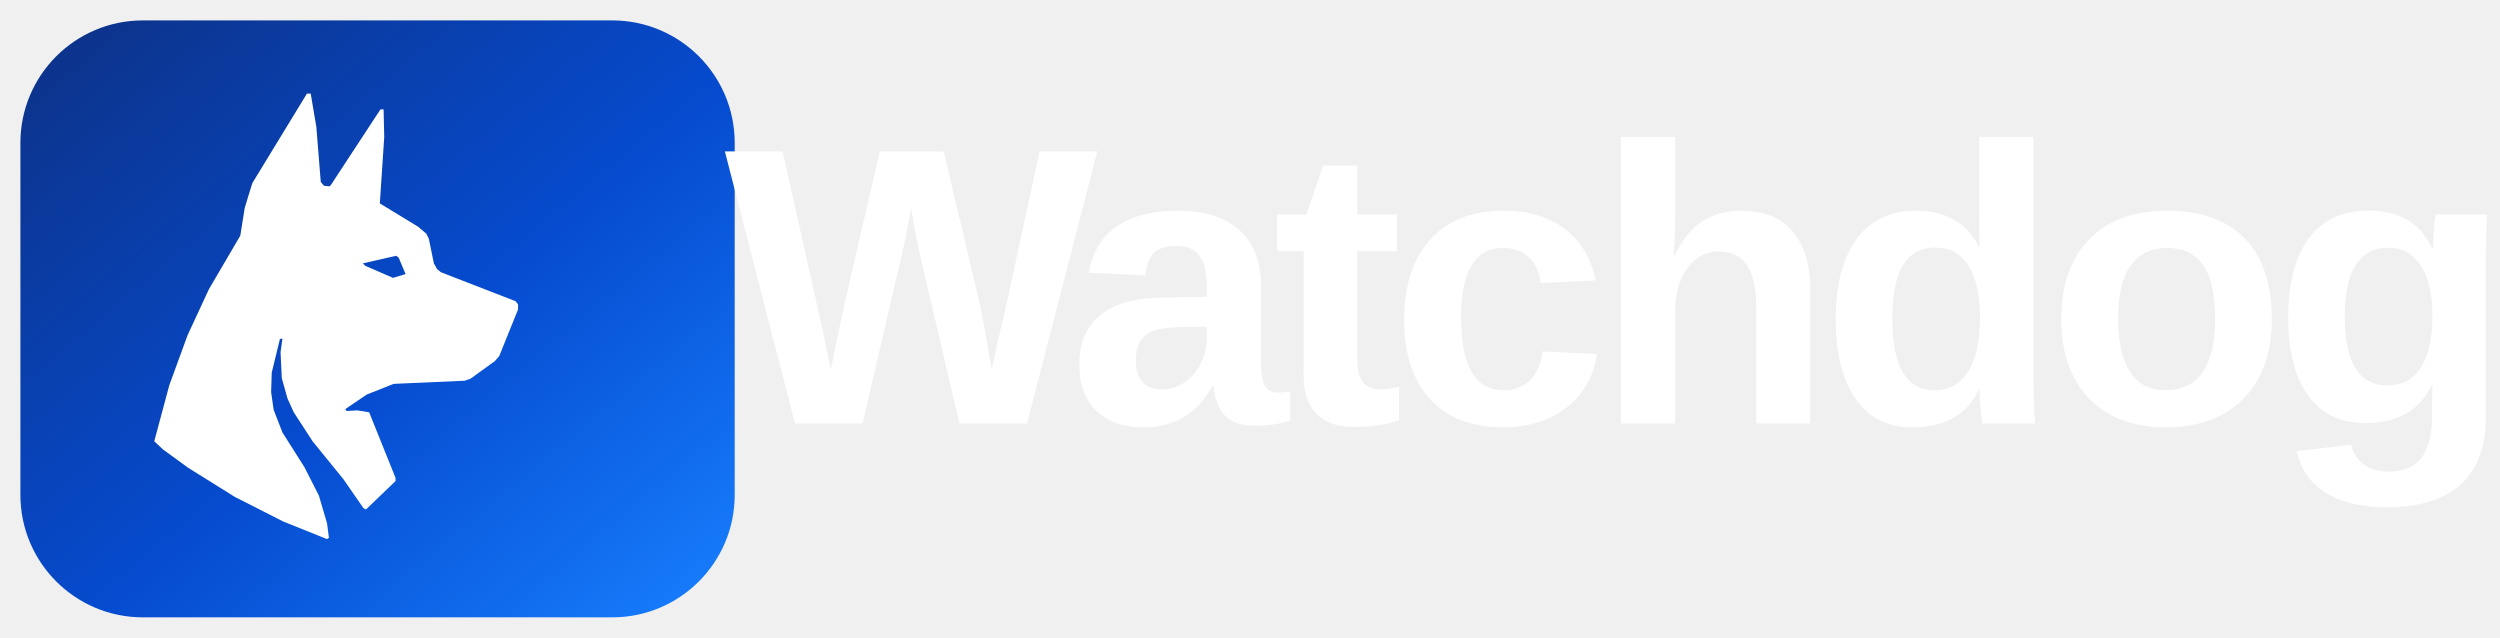
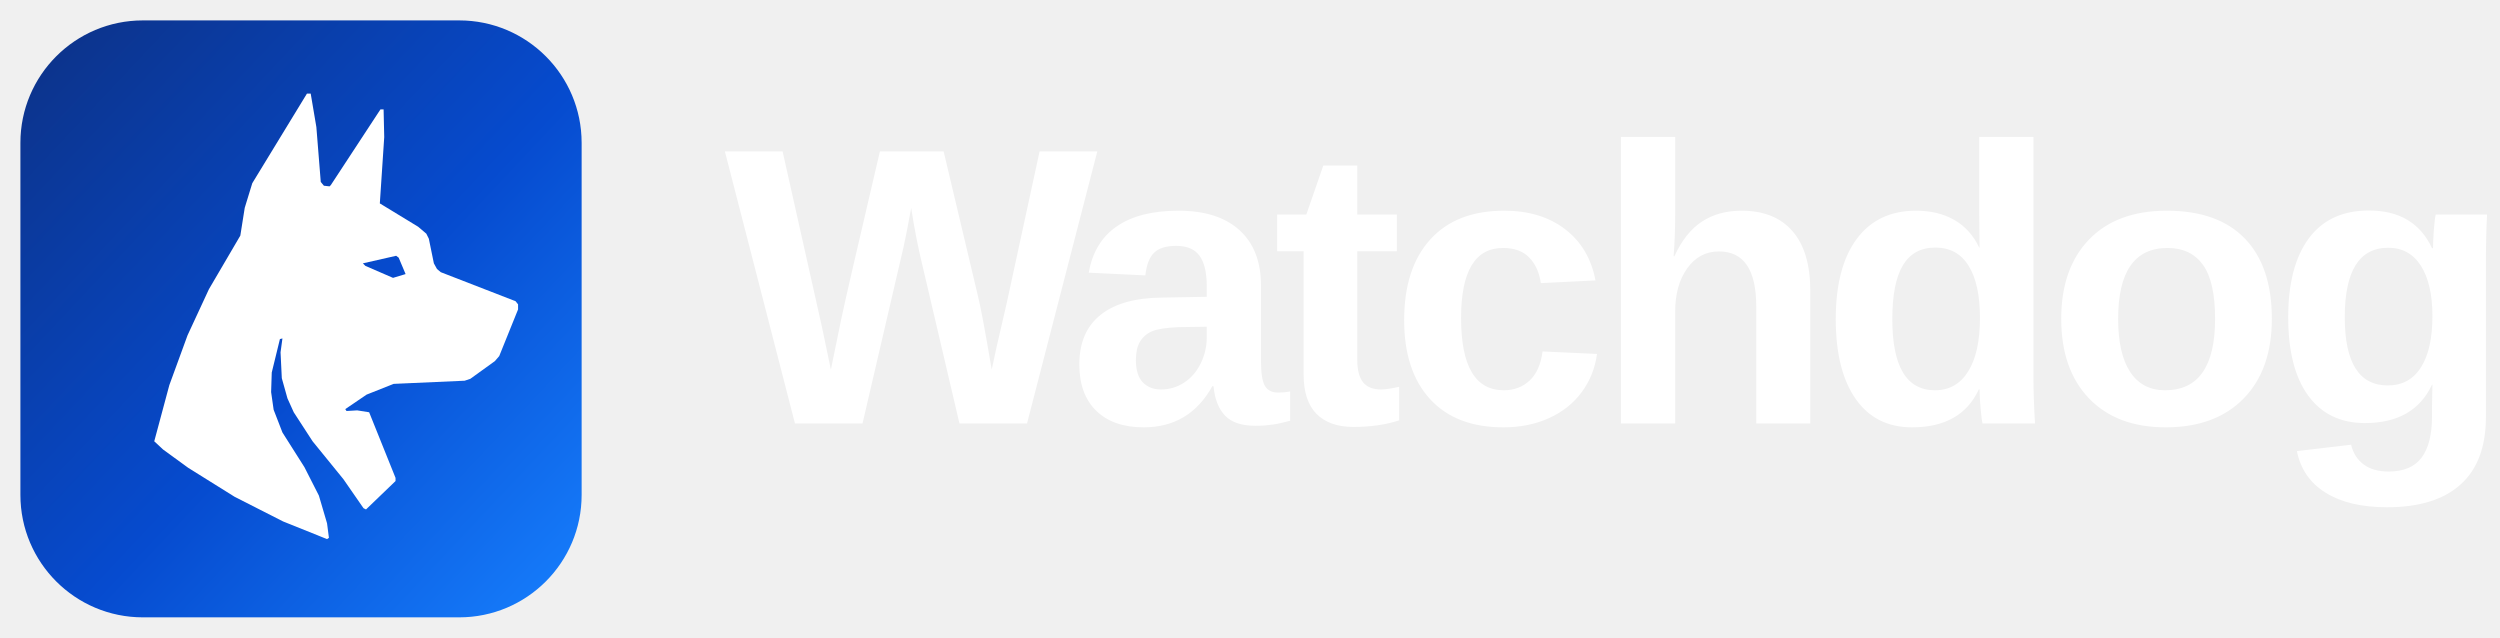
<svg xmlns="http://www.w3.org/2000/svg" viewBox="0 0 980 250" role="img" aria-labelledby="title desc">
  <defs>
    <linearGradient id="bg" x1="0" y1="0" x2="1" y2="1">
      <stop offset="0" stop-color="#0d3185" />
      <stop offset=".55" stop-color="#064bcf" />
      <stop offset="1" stop-color="#1780ff" />
    </linearGradient>
  </defs>
-   <rect x="8" y="8" width="280" height="234" rx="48" fill="url(#bg)" />
+   <rect x="8" y="8" width="220" height="234" rx="48" fill="url(#bg)" />
  <g transform="translate(8 8) scale(.2463158 .2473573)">
    <path d="M456.00,116.00 L369.00,258.00 L357.00,297.00 L350.00,341.00 L300.00,426.00 L266.00,499.00 L237.00,578.00 L213.00,667.00 L227.00,680.00 L267.00,709.00 L341.00,755.00 L418.00,794.00 L488.00,822.00 L491.00,820.00 L488.00,797.00 L475.00,753.00 L452.00,708.00 L417.00,653.00 L403.00,617.00 L399.00,589.00 L400.00,558.00 L413.00,505.00 L417.00,504.00 L414.00,526.00 L416.00,567.00 L425.00,599.00 L435.00,621.00 L465.00,667.00 L514.00,727.00 L546.00,773.00 L550.00,775.00 L597.00,730.00 L597.00,725.00 L555.00,621.00 L536.00,618.00 L519.00,619.00 L517.00,616.00 L551.00,593.00 L594.00,576.00 L707.00,571.00 L716.00,568.00 L755.00,540.00 L762.00,532.00 L792.00,458.00 L792.00,450.00 L788.00,445.00 L669.00,399.00 L663.00,394.00 L658.00,385.00 L650.00,346.00 L646.00,338.00 L633.00,327.00 L572.00,290.00 L579.00,185.00 L578.00,141.00 L573.00,141.00 L494.00,261.00 L492.00,263.00 L483.00,262.00 L478.00,256.00 L471.00,169.00 L462.00,116.00ZM613.00,402.00 L593.00,408.00 L549.00,389.00 L545.00,385.00 L598.00,373.00 L602.00,376.00Z" fill="#fff" fill-rule="evenodd" />
  </g>
  <text x="284" y="166" fill="#fff" font-family="Plus Jakarta Sans, Arial, sans-serif" font-size="155" font-weight="800" letter-spacing="-6">Watchdog</text>
</svg>
